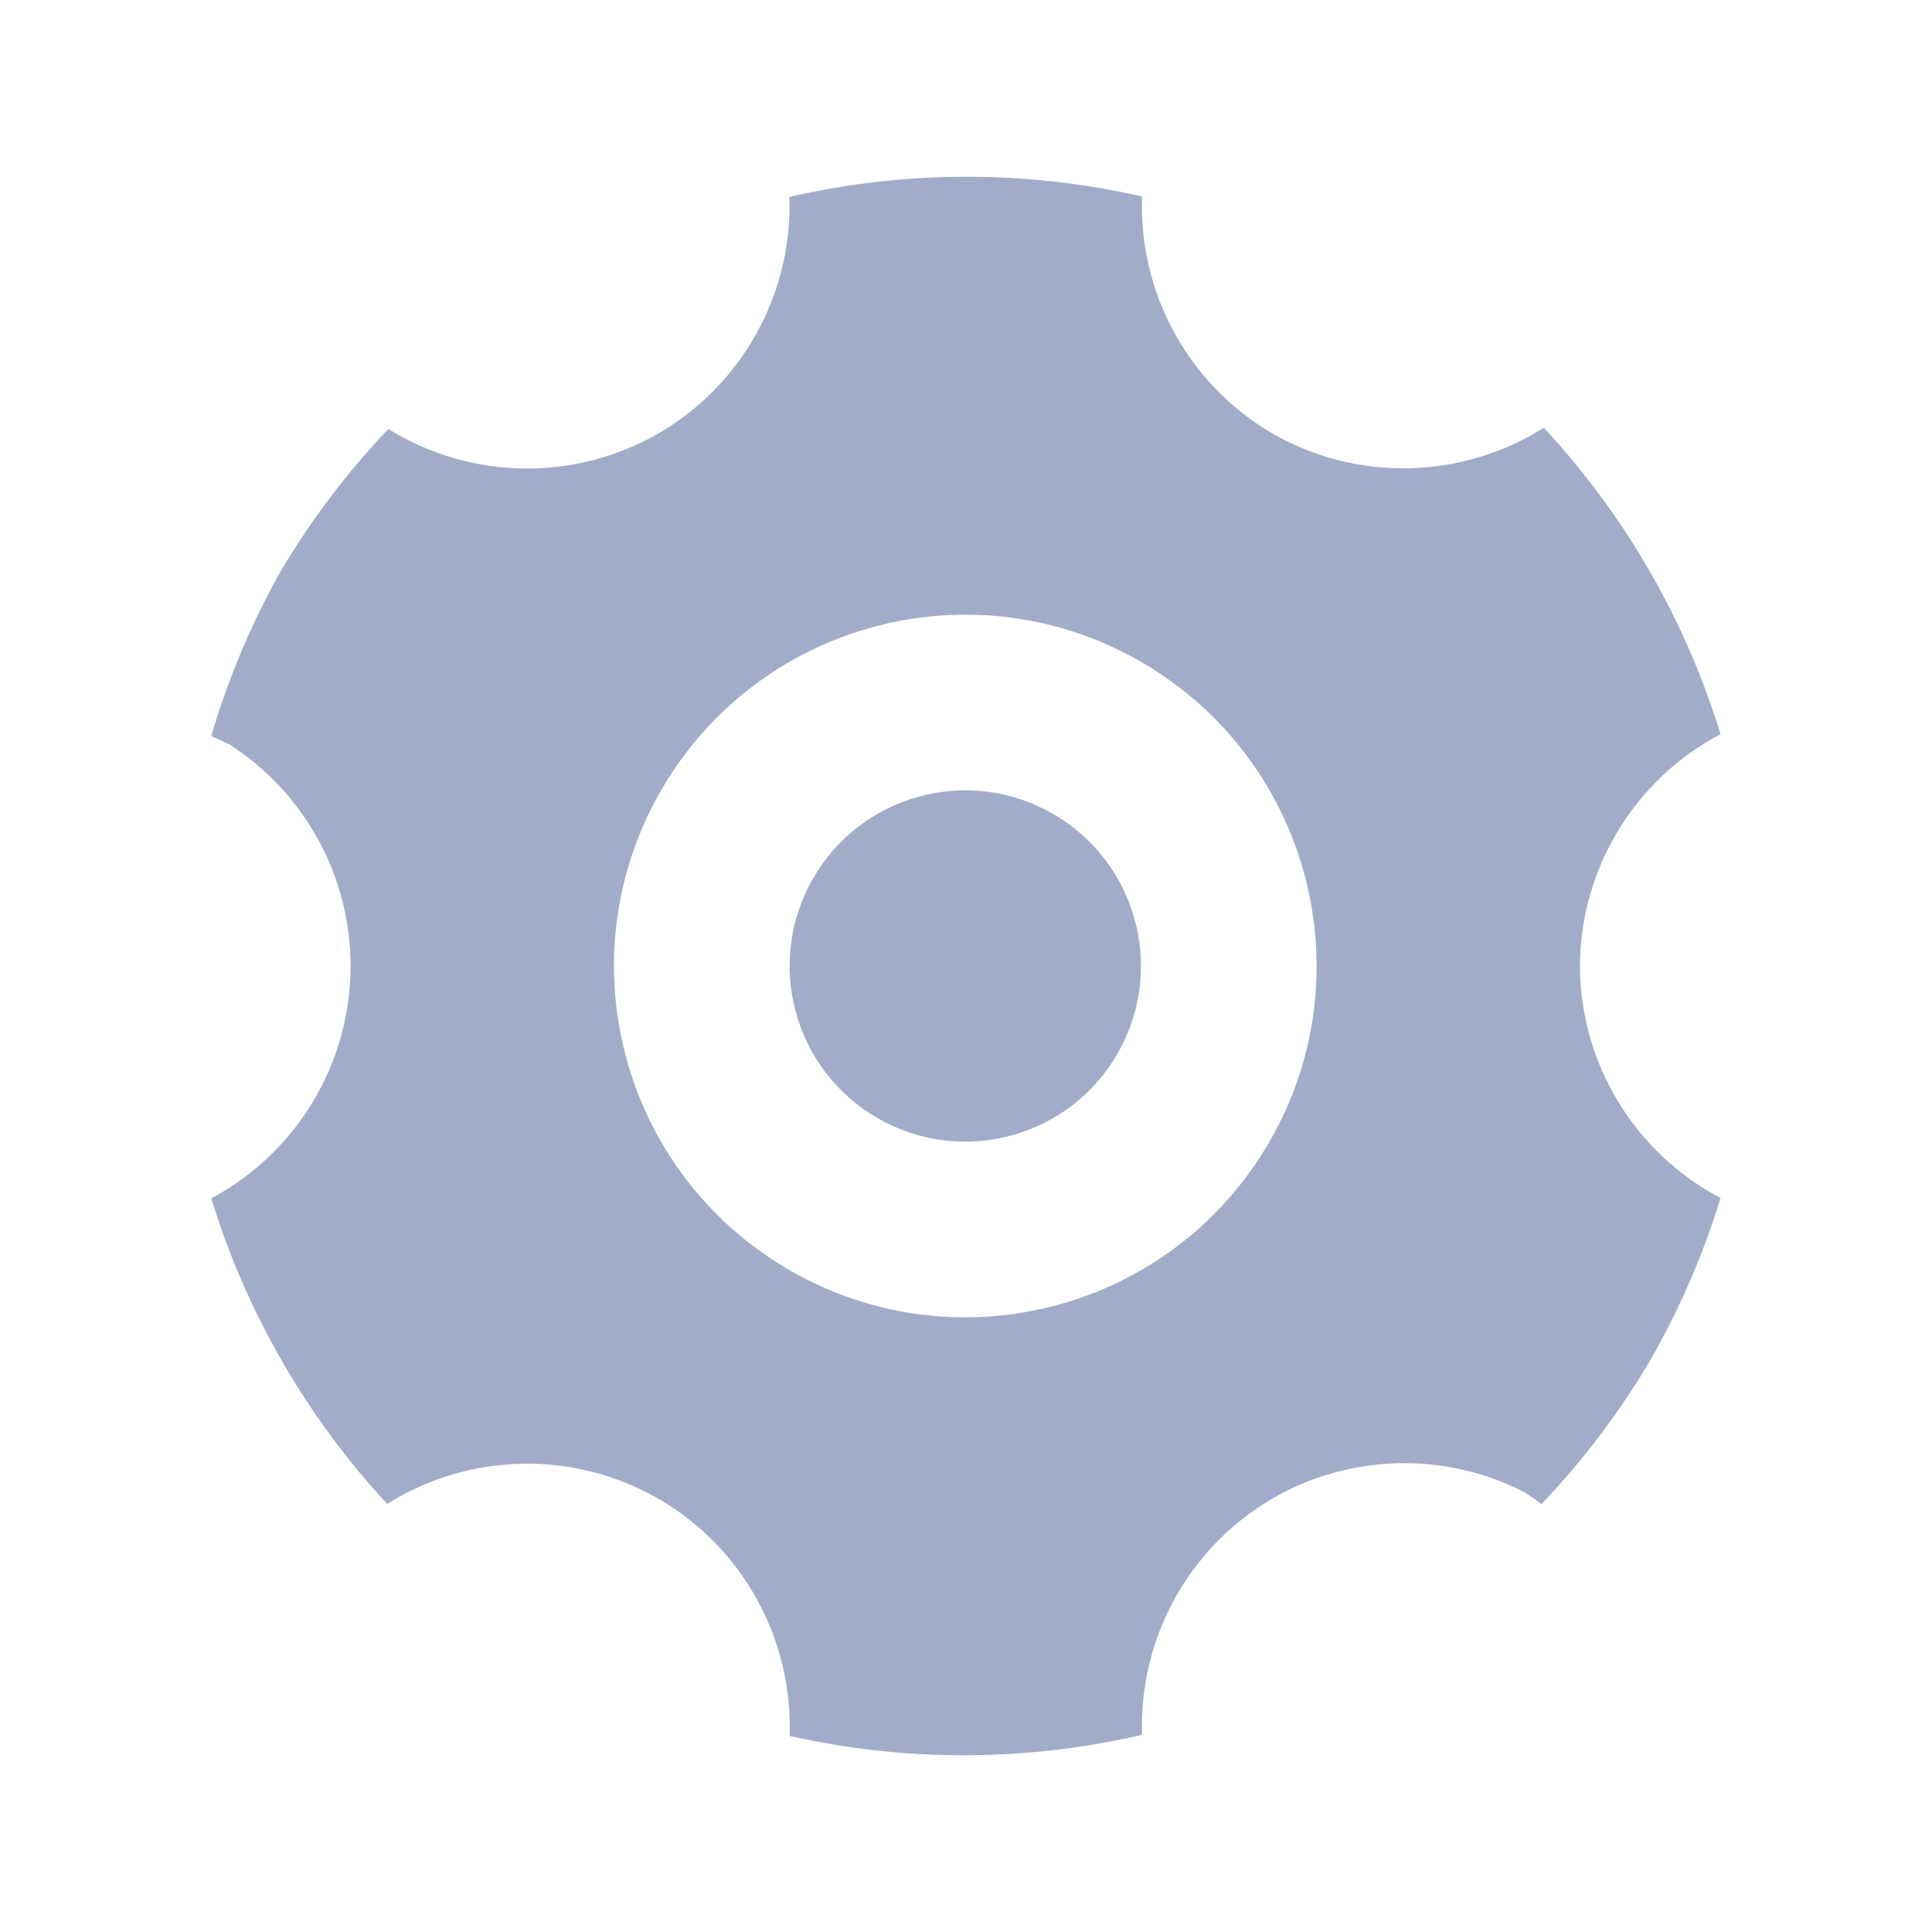
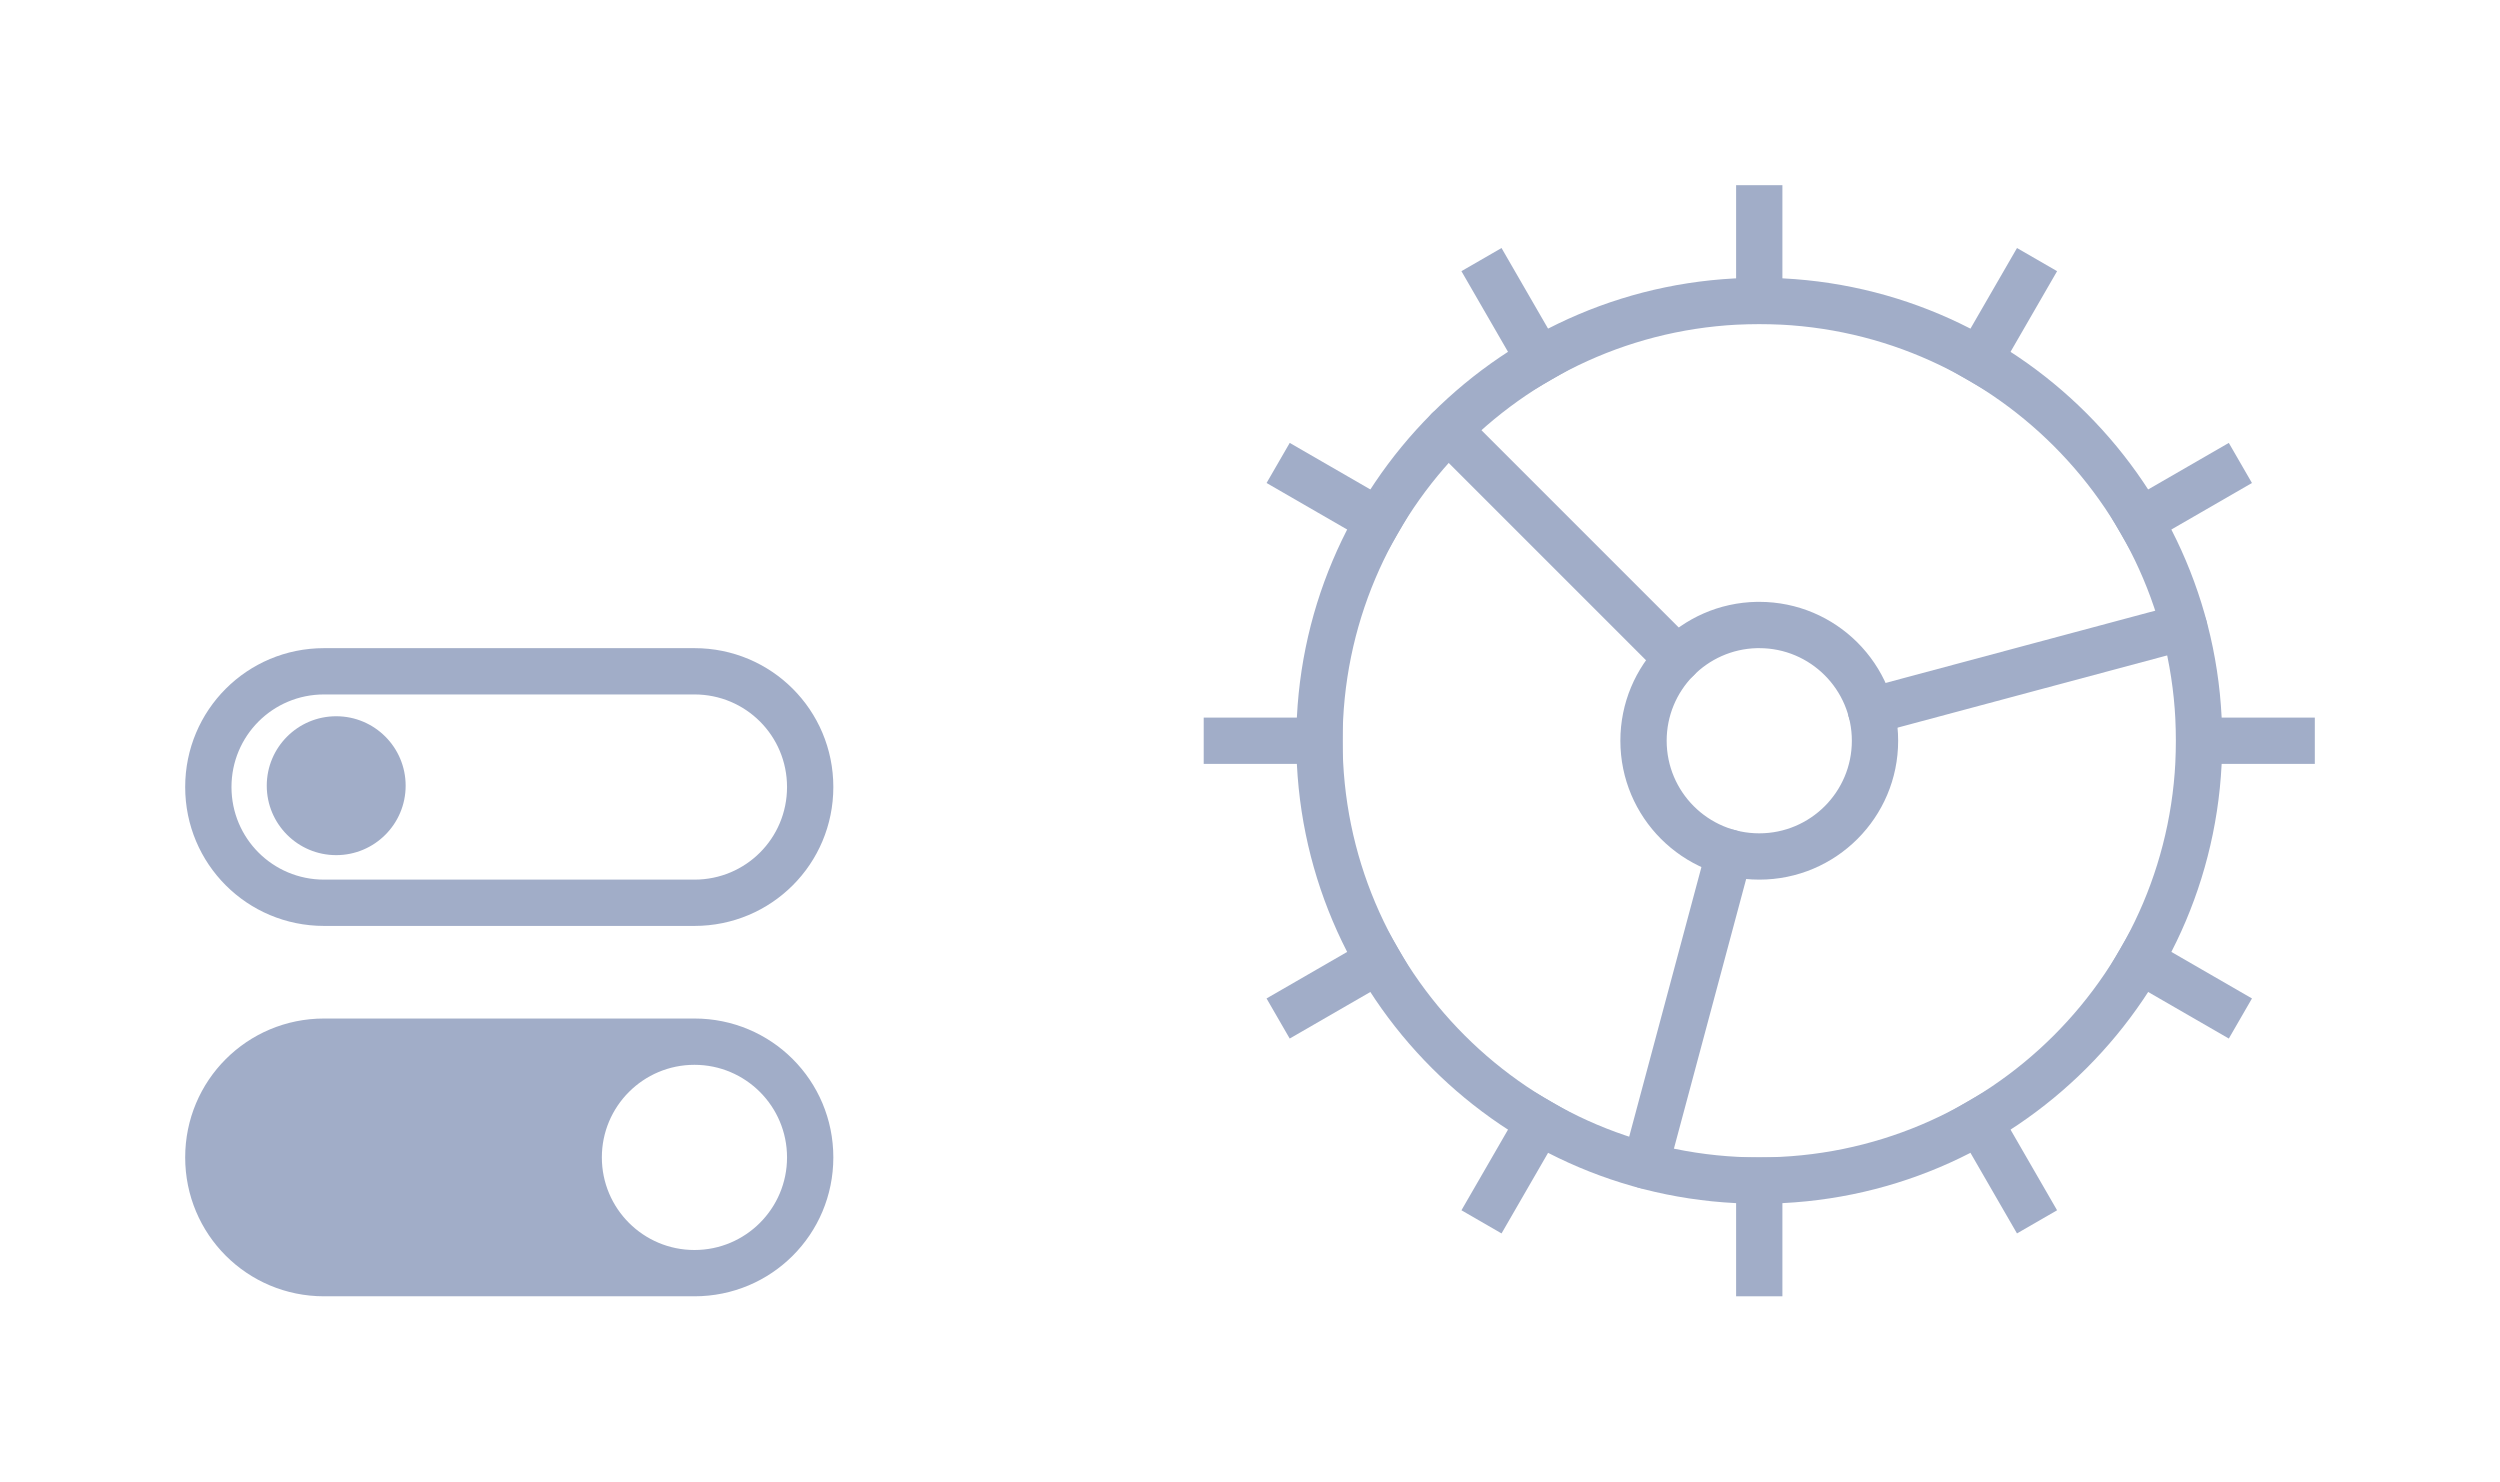
- <svg xmlns="http://www.w3.org/2000/svg" id="svg" version="1.1" viewBox="0 0 22 22">
-   <defs id="defs3">
-     <style id="current-color-scheme" type="text/css">.ColorScheme-Text { color:#a1adc8; } .ColorScheme-Highlight { color:#5294e2; } .ColorScheme-ButtonBackground { color:#a1adc8; }</style>
+ <svg xmlns="http://www.w3.org/2000/svg" version="1.1" viewBox="0 0 54 32" id="svg479">
+   <defs id="defs402">
+     <style id="current-color-scheme" type="text/css">.ColorScheme-Text { color:#a1adc8; }</style>
  </defs>
-   <g id="16-16-configure" transform="matrix(3.7796 0 0 3.7796 -14.207 -20.883)">
-     <rect id="rect33" x="4.494" y=".27" width="4.233" height="4.233" fill="none" />
-     <g id="g1059" class="ColorScheme-Text" transform="translate(-.79748 7.4133)" fill="currentColor">
-       <path id="path1031" class="ColorScheme-Text" transform="matrix(.26458 0 0 .26458 4.5563 -1.8881)" d="m10.475-19.852a8 8 0 0 0-1.199 0.139 3 3 0 0 1-1.496 2.652 3 3 0 0 1-3.049-0.029 8 8 0 0 0-1.5 2.603 3 3 0 0 1 1.549 2.621 3 3 0 0 1-1.553 2.629 8 8 0 0 0 0.625 1.371 8 8 0 0 0 0.877 1.227 3 3 0 0 1 3.051-0.029 3 3 0 0 1 1.498 2.656 8 8 0 0 0 3.006-0.004 3 3 0 0 1 1.496-2.652 3 3 0 0 1 3.047 0.029 8 8 0 0 0 1.502-2.603 3 3 0 0 1-1.551-2.621 3 3 0 0 1 1.381-2.525 3 3 0 0 1 0.174-0.102 8 8 0 0 0-0.625-1.375 8 8 0 0 0-0.881-1.227 3 3 0 0 1-3.049 0.031 3 3 0 0 1-1.498-2.658 8 8 0 0 0-1.805-0.133zm0.305 3.986a4 4 0 0 1 3.465 2 4 4 0 0 1-1.465 5.465 4 4 0 0 1-5.465-1.465 4 4 0 0 1 1.465-5.463 4 4 0 0 1 2-0.537zm0 2.002a2 2 0 0 0-2 2 2 2 0 0 0 2 2 2 2 0 0 0 2-2 2 2 0 0 0-2-2z" fill="currentColor" />
+   <g id="configure">
+     <rect x="22" width="32" height="32" opacity="0" id="rect409" />
+     <g class="ColorScheme-Text" fill="currentColor" id="g471">
+       <path d="m37.98 6a10 10 0 0 0-9.98 10 10 10 0 0 0 10 10 10 10 0 0 0 10-10 10 10 0 0 0-10-10 10 10 0 0 0-0.02 0zm0.01 1a9 9 0 0 1 0.01 0 9 9 0 0 1 9 9 9 9 0 0 1-9 9 9 9 0 0 1-9-9 9 9 0 0 1 8.99-9z" id="path413" />
+       <path d="m37.949 13a3 3 0 0 0-2.949 3 3 3 0 0 0 3 3 3 3 0 0 0 3-3 3 3 0 0 0-3-3 3 3 0 0 0-0.051 0zm2e-3 1a2 2 0 0 1 0.049 0 2 2 0 0 1 2 2 2 2 0 0 1-2 2 2 2 0 0 1-2-2 2 2 0 0 1 1.951-2z" id="path415" />
+       <rect transform="rotate(-15)" x="34.564" y="24.79" width="8" height="1" rx=".5" ry=".5" id="rect417" />
+       <rect transform="rotate(-75)" x="-15.62" y="40.346" width="8" height="1" rx=".5" ry=".5" id="rect419" />
+       <rect transform="rotate(225)" x="-36.184" y="15.056" width="8" height="1" rx=".5" ry=".5" id="rect421" />
+       <rect transform="rotate(30)" x="40.409" y="-17.144" width="1" height="3" rx=".5" ry="0" id="rect427" />
+       <rect transform="rotate(30)" x="40.409" y="3.856" width="1" height="3" rx=".5" ry="0" id="rect429" />
+       <rect transform="rotate(60)" x="32.356" y="-36.909" width="1" height="3" rx=".5" ry="0" id="rect435" />
+       <rect transform="rotate(60)" x="32.356" y="-15.909" width="1" height="3" rx=".5" ry="0" id="rect437" />
+       <rect transform="rotate(90)" x="15.5" y="-50" width="1" height="3" rx=".5" ry="0" id="rect443" />
+       <rect transform="rotate(90)" x="15.5" y="-29" width="1" height="3" rx=".5" ry="0" id="rect445" />
+       <rect transform="rotate(120)" x="-5.644" y="-52.909" width="1" height="3" rx=".5" ry="0" id="rect451" />
+       <rect transform="rotate(120)" x="-5.644" y="-31.909" width="1" height="3" rx=".5" ry="0" id="rect453" />
+       <rect transform="rotate(150)" x="-25.409" y="-44.856" width="1" height="3" rx=".5" ry="0" id="rect459" />
+       <rect transform="rotate(150)" x="-25.409" y="-23.856" width="1" height="3" rx=".5" ry="0" id="rect461" />
+       <rect transform="scale(-1)" x="-38.5" y="-28" width="1" height="3" rx=".5" ry="0" id="rect467" />
+       <rect transform="scale(-1)" x="-38.5" y="-7" width="1" height="3" rx=".5" ry="0" id="rect469" />
    </g>
  </g>
+   <g id="16-16-configure">
+     <rect style="fill:#008080;fill-rule:evenodd;stroke:none;stroke-width:1.2;stroke-linecap:square;fill-opacity:0" id="rect2723" width="16" height="16" x="-36" y="0" rx="0" ry="0" />
+     <path id="rect2907" style="fill:#a1adc8;fill-rule:evenodd;stroke:none;stroke-width:1.2;stroke-linecap:square;fill-opacity:1" d="M -32 1 C -33.662 1 -35 2.338 -35 4 C -35 5.662 -33.662 7 -32 7 L -24 7 C -22.338 7 -21 5.662 -21 4 C -21 2.338 -22.338 1 -24 1 L -32 1 z M -32 2 L -24 2 C -22.892 2 -22 2.892 -22 4 C -22 5.108 -22.892 6 -24 6 L -32 6 C -33.108 6 -34 5.108 -34 4 C -34 2.892 -33.108 2 -32 2 z M -31.738 2.471 A 1.5 1.5 0 0 0 -33.238 3.971 A 1.5 1.5 0 0 0 -31.738 5.471 A 1.5 1.5 0 0 0 -30.238 3.971 A 1.5 1.5 0 0 0 -31.738 2.471 z M -32 9 C -33.662 9 -35 10.338 -35 12 C -35 13.662 -33.662 15 -32 15 L -24 15 C -22.338 15 -21 13.662 -21 12 C -21 10.338 -22.338 9 -24 9 L -32 9 z M -24 10 A 2 2 0 0 1 -22 12 A 2 2 0 0 1 -24 14 A 2 2 0 0 1 -26 12 A 2 2 0 0 1 -24 10 z " />
+   </g>
  <g id="22-22-configure">
-     <rect id="rect12" x="-.003" y="-.003" width="22" height="22" opacity="0" stroke-width="3.78" />
-     <path id="path853" class="ColorScheme-Text" d="m17.581 4.87a3 3 0 0 1-3.089 0.068 3 3 0 0 1-1.487-2.701 9 9 0 0 0-4.015 0.005 3 3 0 0 1-9.76e-4 0.002 3 3 0 0 1-1.497 2.695 3 3 0 0 1-3.07-0.054 9 9 0 0 0-1.224 1.616 9 9 0 0 0-0.793 1.881 3 3 0 0 1 0.209 0.096 3 3 0 0 1 1.378 2.523 3 3 0 0 1-1.585 2.644 3 3 0 0 1-9.76e-4 0.002 9 9 0 0 0 2.003 3.479 3 3 0 0 1 3.083-0.063 3 3 0 0 1 1.499 2.704 9 9 0 0 0 4.014-0.012 3 3 0 0 1 1.486-2.692 3 3 0 0 1 2.874-0.068 3 3 0 0 1 0.187 0.133 9 9 0 0 0 1.233-1.627 9 9 0 0 0 0.807-1.859 3 3 0 0 1-1.601-2.641 3 3 0 0 1 1.601-2.641 9 9 0 0 0-2.013-3.49zm-4.589 2.666a4 4 0 0 1 1.464 5.464 4 4 0 0 1-5.464 1.464 4 4 0 0 1-1.464-5.464 4 4 0 0 1 5.464-1.464zm-1 1.732a2 2 0 0 0-2.732 0.732 2 2 0 0 0 0.732 2.732 2 2 0 0 0 2.732-0.732 2 2 0 0 0-0.732-2.732z" fill="currentColor" />
-   </g>
-   <g id="configure" transform="translate(64.799 -2.9511)">
-     <rect id="rect19" x="-39.799" y="-4.049" width="32" height="32" fill="none" />
-     <g id="g25" class="ColorScheme-Text" transform="matrix(5.6742,0,0,5.6742,-65.835,40.476)" fill="currentColor">
-       <path id="path21" d="m5.808-6.41a2.117 2.117 0 0 0-0.397 0.689 0.794 0.794 45 0 1 0.41 0.694 0.794 0.794 45 0 1-0.411 0.695 2.117 2.117 0 0 0 0.165 0.363 2.117 2.117 0 0 0 0.232 0.324 0.794 0.794 45 0 1 0.807-0.008 0.794 0.794 45 0 1 0.396 0.703 2.117 2.117 0 0 0 0.795-0.001 0.794 0.794 45 0 1 0.396-0.702 0.794 0.794 45 0 1 0.806 0.008 2.117 2.117 0 0 0 0.397-0.689 0.794 0.794 45 0 1-0.41-0.694 0.794 0.794 45 0 1 0.365-0.668 0.794 0.794 45 0 1 0.046-0.027 2.117 2.117 0 0 0-0.165-0.364 2.117 2.117 0 0 0-0.233-0.325 0.794 0.794 45 0 1-0.807 0.009 0.794 0.794 45 0 1-0.396-0.703 2.117 2.117 0 0 0-0.795 0.001 0.794 0.794 45 0 1-0.396 0.702 0.794 0.794 45 0 1-0.806-0.008zm1.071 0.466a1.058 1.058 0 0 1 1.446 0.387 1.058 1.058 0 0 1-0.387 1.446 1.058 1.058 0 0 1-1.446-0.387 1.058 1.058 0 0 1 0.387-1.446z" />
-       <circle id="circle23" cx="7.408" cy="-5.027" r=".529" />
-     </g>
+     <path d="M 0,10 V 32 H 22 V 10 Z" fill="none" id="path404" />
+     <path id="rect2907-3" style="fill:#a1adc8;fill-opacity:1;fill-rule:evenodd;stroke:none;stroke-width:1.2;stroke-linecap:square" d="m 7,14 c -1.662,0 -3,1.338 -3,3 0,1.662 1.338,3 3,3 h 8 c 1.662,0 3,-1.338 3,-3 0,-1.662 -1.338,-3 -3,-3 z m 0,1 h 8 c 1.108,0 2,0.892 2,2 0,1.108 -0.892,2 -2,2 H 7 C 5.892,19 5,18.108 5,17 5,15.892 5.892,15 7,15 Z m 0.262,0.471 a 1.5,1.5 0 0 0 -1.5,1.5 1.5,1.5 0 0 0 1.5,1.5 1.5,1.5 0 0 0 1.5,-1.5 1.5,1.5 0 0 0 -1.5,-1.5 z M 7,22 c -1.662,0 -3,1.338 -3,3 0,1.662 1.338,3 3,3 h 8 c 1.662,0 3,-1.338 3,-3 0,-1.662 -1.338,-3 -3,-3 z m 8,1 a 2,2 0 0 1 2,2 2,2 0 0 1 -2,2 2,2 0 0 1 -2,-2 2,2 0 0 1 2,-2 z" />
  </g>
</svg>
